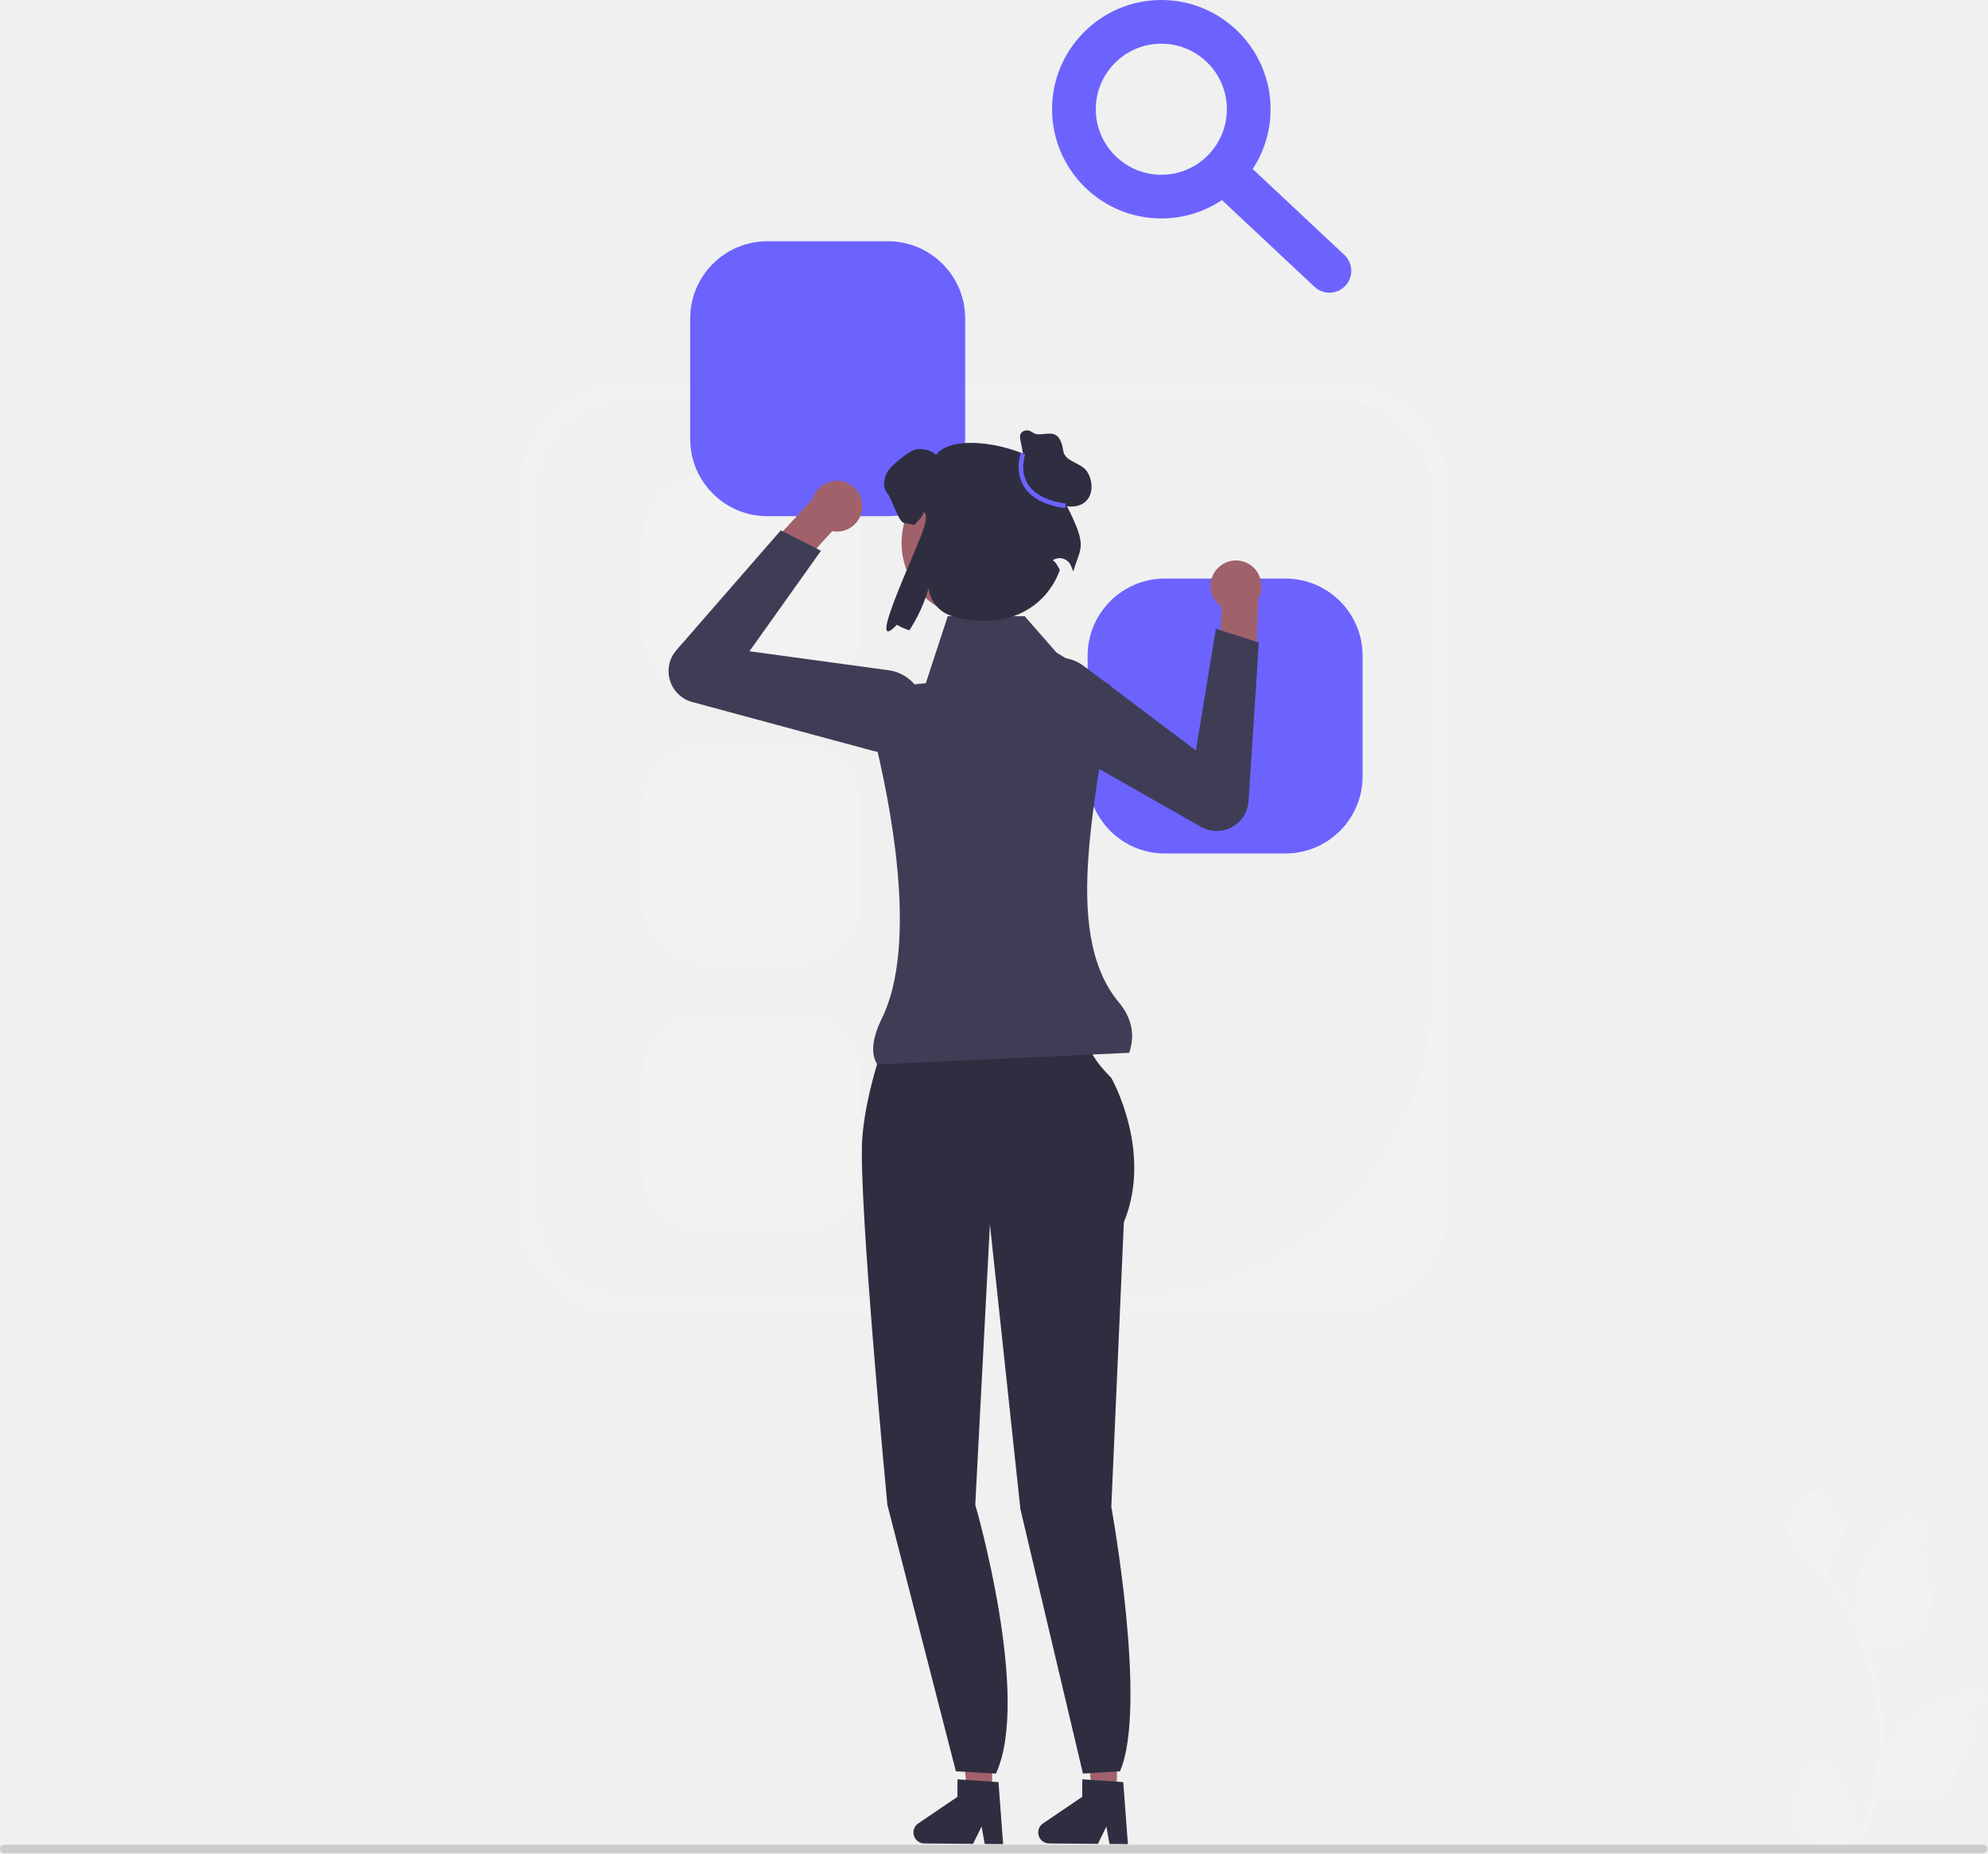
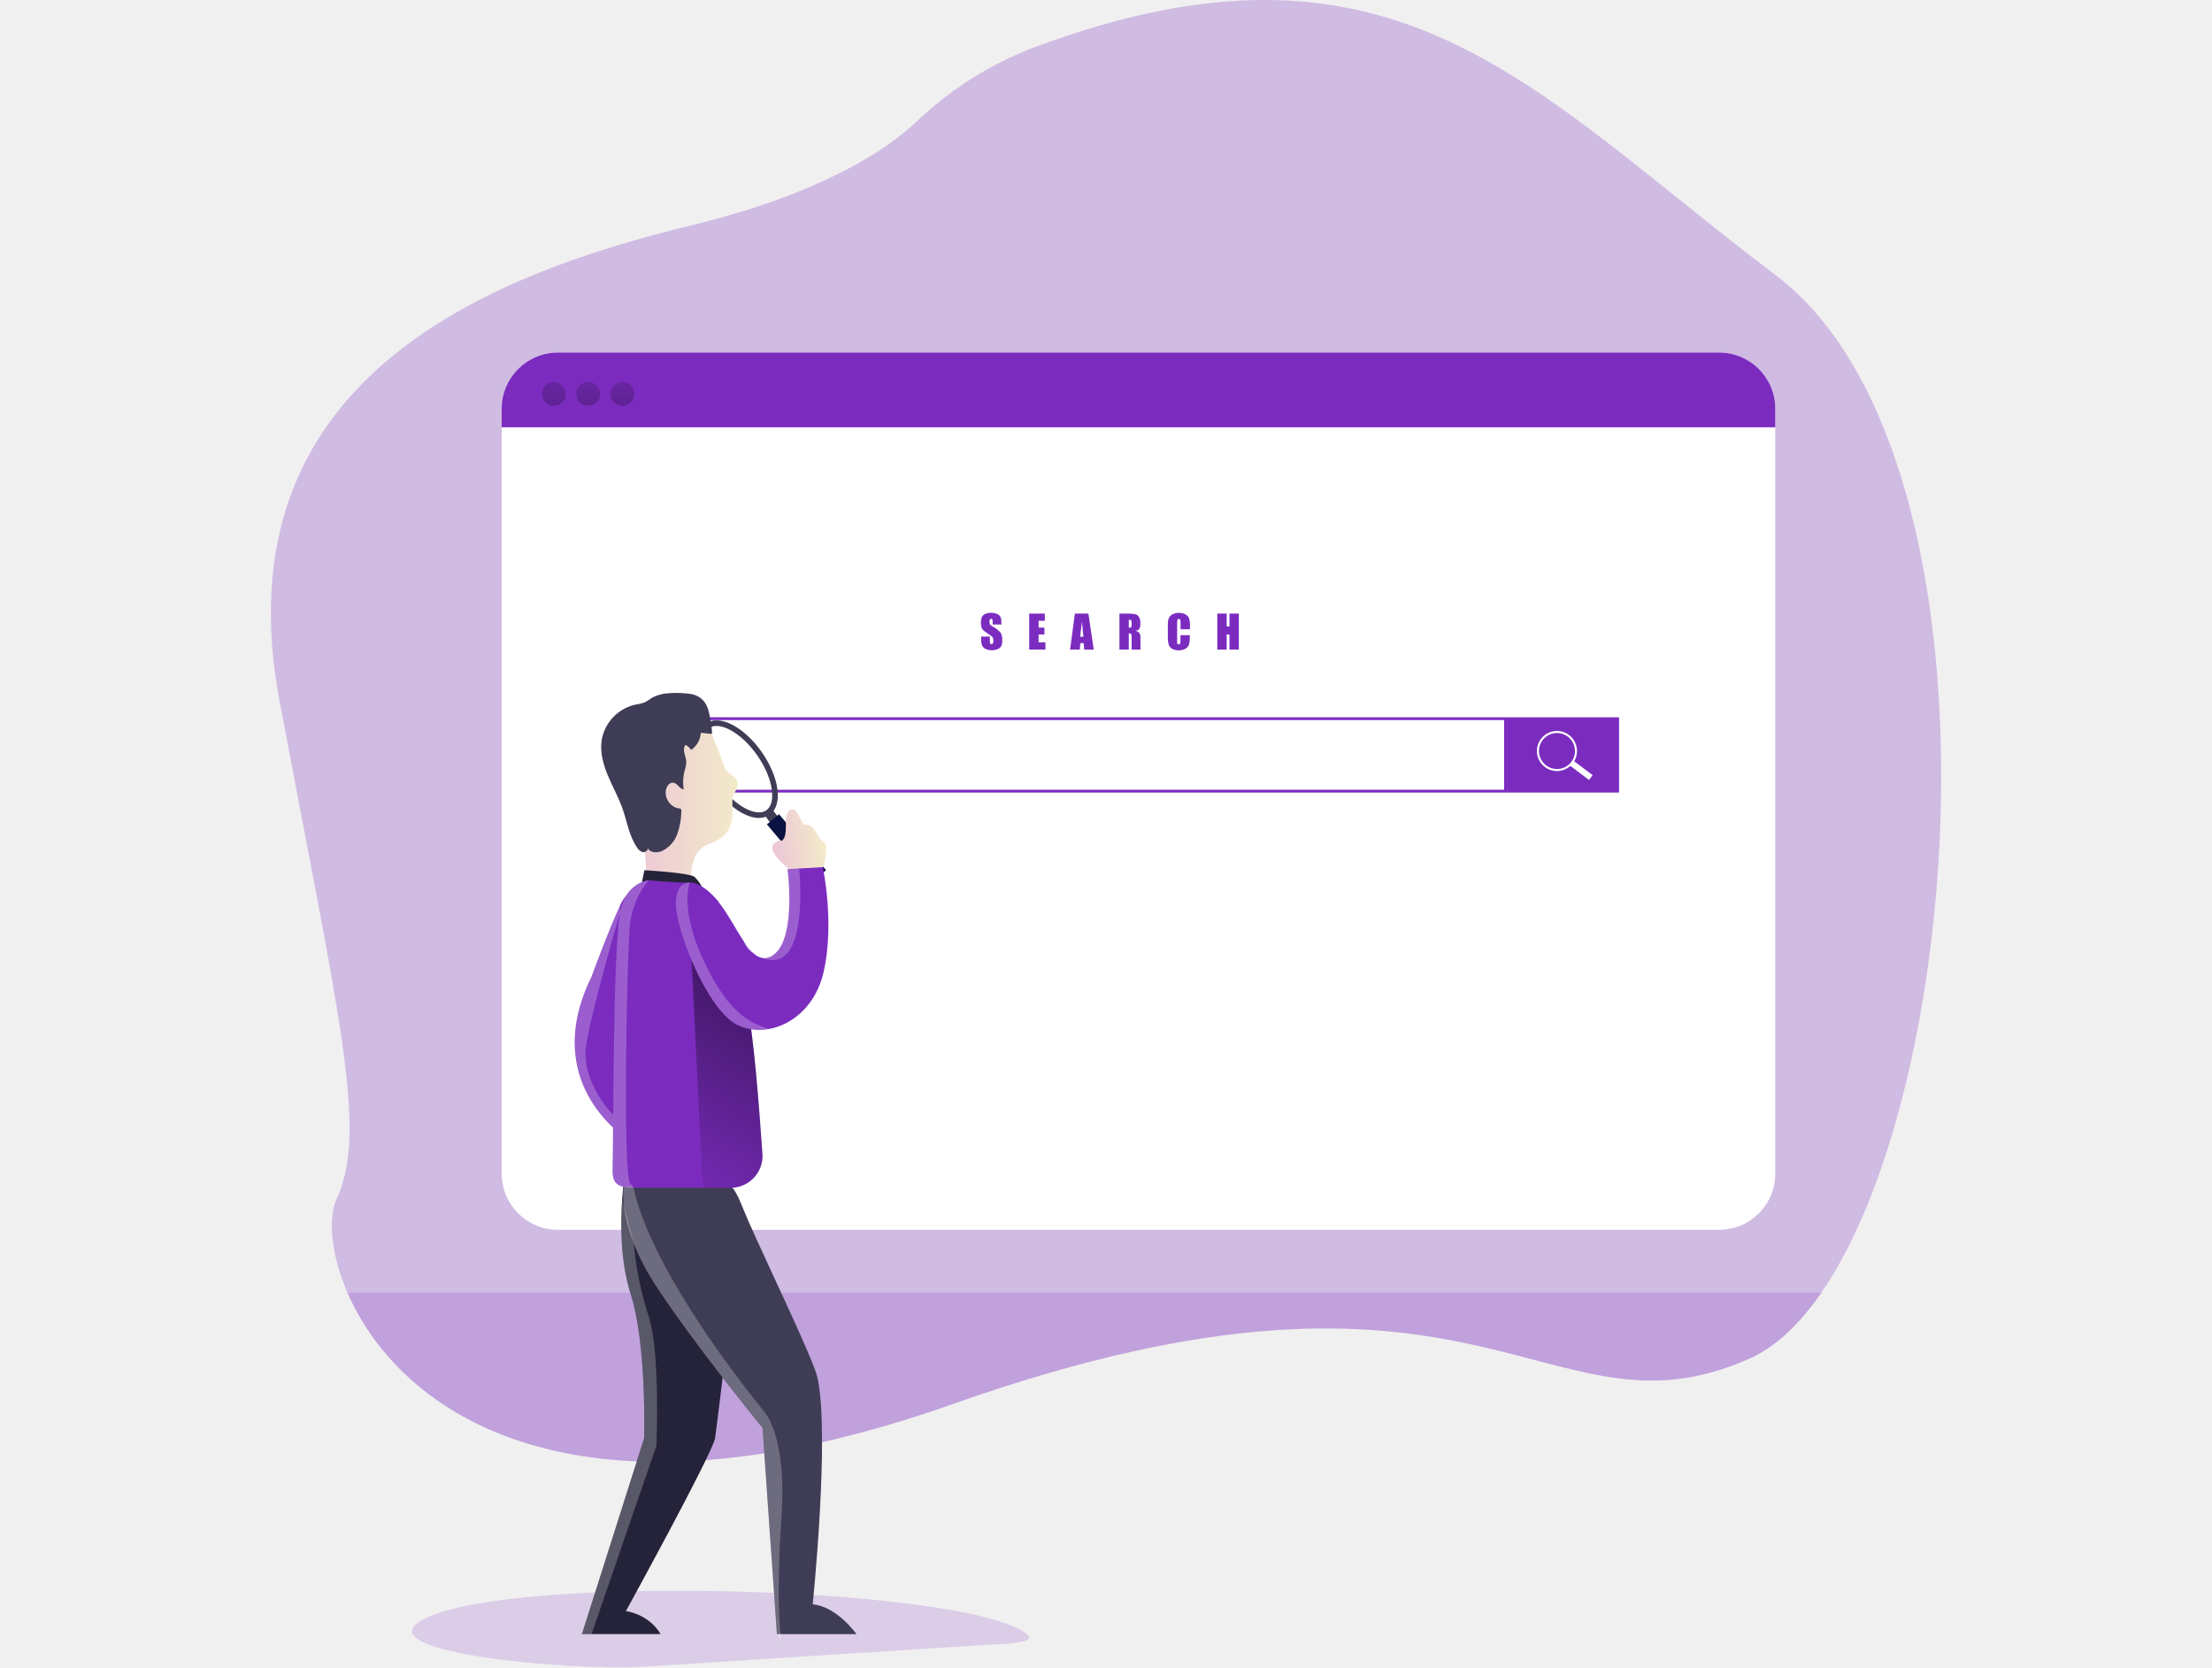
- <svg xmlns="http://www.w3.org/2000/svg" width="552.81" height="515.459" viewBox="0 0 552.81 515.459">
-   <path d="M372.633,365.415H174.325c-16.669,0-30.23-13.561-30.23-30.23V136.877c0-16.669,13.561-30.23,30.23-30.23h198.308c16.669,0,30.23,13.561,30.23,30.23v198.308c0,16.669-13.561,30.23-30.23,30.23ZM174.325,111.484c-14.024,0-25.393,11.369-25.393,25.393v198.308c0,14.024,11.369,25.393,25.393,25.393h138.91c46.829,0,84.791-37.962,84.791-84.791V136.877c0-14.024-11.369-25.393-25.393-25.393H174.325Z" fill="#f2f2f2" />
-   <path d="M195.704,132.106c-9.386,0-17.021,7.635-17.021,17.021v26.642c0,9.386,7.635,17.021,17.021,17.021h26.642c9.386,0,17.021-7.635,17.021-17.021v-26.642c0-9.386-7.635-17.021-17.021-17.021h-26.642Z" fill="#f2f2f2" />
-   <path d="M195.704,207.106c-9.386,0-17.021,7.635-17.021,17.021v26.642c0,9.386,7.635,17.021,17.021,17.021h26.642c9.386,0,17.021-7.635,17.021-17.021v-26.642c0-9.386-7.635-17.021-17.021-17.021h-26.642Z" fill="#f2f2f2" />
-   <path d="M195.704,282.106c-9.386,0-17.021,7.635-17.021,17.021v26.642c0,9.386,7.635,17.021,17.021,17.021h26.642c9.386,0,17.021-7.635,17.021-17.021v-26.642c0-9.386-7.635-17.021-17.021-17.021h-26.642Z" fill="#f2f2f2" />
-   <g>
-     <path d="M213.371,67.106c-11.826,0-21.447,9.621-21.447,21.447v33.569c0,11.826,9.621,21.447,21.447,21.447h33.569c11.826,0,21.447-9.621,21.447-21.447v-33.569c0-11.826-9.621-21.447-21.447-21.447h-33.569Z" fill="#6c63ff" />
-     <path d="M323.89,160.919c-11.826,0-21.447,9.621-21.447,21.447v33.569c0,11.826,9.621,21.447,21.447,21.447h33.569c11.826,0,21.447-9.621,21.447-21.447v-33.569c0-11.826-9.621-21.447-21.447-21.447h-33.569Z" fill="#6c63ff" />
-     <g>
-       <polygon points="275.842 498.808 269.023 498.75 266.004 471.833 276.069 471.917 275.842 498.808" fill="#a0616a" />
-       <path d="M253.998,509.652c-.015,1.679,1.338,3.06,3.023,3.076l13.559,.113,2.374-4.811,.872,4.836,5.116,.046-1.292-17.248-1.78-.118-7.26-.5-2.342-.157-.041,4.88-10.892,7.388c-.829,.563-1.328,1.495-1.336,2.496Z" fill="#2f2e41" />
-     </g>
-     <g>
-       <polygon points="310.54 498.808 303.72 498.75 300.702 471.833 310.767 471.917 310.54 498.808" fill="#a0616a" />
-       <path d="M288.696,509.652c-.015,1.679,1.338,3.06,3.023,3.076l13.559,.113,2.374-4.811,.872,4.836,5.116,.046-1.292-17.248-1.78-.118-7.26-.5-2.342-.157-.041,4.88-10.892,7.388c-.829,.563-1.328,1.495-1.336,2.496Z" fill="#2f2e41" />
-     </g>
-     <path d="M249.081,281.178l27.643,.873,26.189,5.82s-2.619,3.201,6.111,11.93c0,0,11.639,20.369,3.492,40.156l-3.492,79.148s10.181,55.794,2.402,73.551l-10.281,.643-17.396-73.55-8.479-79.209-4.074,77.984s15.585,53.527,5.744,74.776l-11.135-.643-19.052-74.133s-8.148-85.549-6.984-101.844c1.164-16.295,9.311-35.5,9.311-35.5Z" fill="#2f2e41" />
-     <g>
-       <path d="M341.914,156.113c-3.779,.978-6.049,4.835-5.071,8.614,.448,1.732,1.505,3.14,2.877,4.071l-0,.01-.536,12.985,9.937,4.598,.793-19.981-.069,.002c.862-1.535,1.159-3.389,.683-5.228-.978-3.779-4.835-6.049-8.614-5.071Z" fill="#a0616a" />
-       <path d="M286.378,202.455c-2.087-2.069-3.298-4.874-3.344-7.925-.061-4.092,1.99-7.807,5.486-9.935,4.026-2.452,9.06-2.204,12.825,.631l31.203,23.494,5.56-33.844,11.937,3.843-2.848,44.07c-.199,3.083-1.942,5.798-4.661,7.264-2.719,1.466-5.945,1.429-8.63-.098l-45.093-25.655c-.906-.515-1.722-1.137-2.435-1.844Z" fill="#3f3d56" />
-     </g>
-     <g>
-       <path d="M238.799,137.182c1.995,3.355,.892,7.693-2.464,9.687-1.538,.914-3.28,1.171-4.91,.865l-.007,.007-8.761,9.599-10.294-3.73,13.505-14.748,.048,.05c.469-1.697,1.563-3.223,3.196-4.194,3.355-1.995,7.693-.892,9.687,2.464Z" fill="#a0616a" />
-       <path d="M242.584,208.787l-50.085-13.529c-2.982-.806-5.299-3.051-6.198-6.006-.899-2.955-.224-6.111,1.805-8.44l29.005-33.301,11.182,5.675-19.88,27.949,38.699,5.285c4.67,.638,8.419,4.006,9.552,8.581,.984,3.973-.175,8.054-3.099,10.918-2.18,2.134-5.015,3.274-7.954,3.274-1.004,0-2.021-.133-3.027-.405Z" fill="#3f3d56" />
-     </g>
-     <path d="M313.989,292.822l-70.038,3.213c-1.924-2.921-1.403-7.313,1.291-12.814,10.171-20.767,2.447-60.055-2.75-80.512-1.458-5.74,2.456-11.446,8.349-12.035l6.604-.66,6.104-18.634h21.379l8.869,10.133,15.052,9.144c-2.74,28.221-14.414,68.071,2.217,88.055,3.637,4.371,4.669,9.097,2.923,14.111Z" fill="#3f3d56" />
-     <circle cx="271.519" cy="150.987" r="20.824" fill="#a0616a" />
-     <path d="M295.082,137.658c2.897-10.563-28.679-19.621-34.815-11.114-.853-1.209-4.007-1.944-5.453-1.573-1.447,.371-2.664,1.298-3.851,2.196-1.632,1.254-3.324,2.552-4.326,4.355-1.009,1.796-1.165,4.244,.193,5.802,1.076,1.239,2.966,7.823,4.584,8.15,1.128,.23,2.077,.415,2.894,.549,.727-1.061,2.581-2.394,2.448-3.677,1.098,.727,.697,2.006,.476,3.314-.737,4.354-17.346,38.055-7.833,28.124,.942,.556,2.107,1.076,3.45,1.551,2.278-3.435,4.147-7.486,5.379-11.723l.009,.078c.424,3.682,3.115,6.703,6.674,7.734,14.279,4.137,25.83-1.933,29.803-12.88-1.455-2.953-2.088-2.632-1.958-2.72,1.816-1.224,4.311-.423,5.092,1.622,.23,.603,.439,1.118,.62,1.506,2.07-7.405,4.532-6.336-3.385-21.294Z" fill="#2f2e41" />
-     <path d="M285.231,129.994l-1.459-7.457c-.123-.627-.239-1.307,.044-1.88,.363-.736,1.297-1.041,2.109-.924,.812,.117,1.42,.859,2.228,1.002,2.81,.497,6.524-2.279,7.531,4.742,.42,2.927,5.091,3.237,6.651,5.749,1.56,2.512,1.751,6.139-.377,8.191-1.7,1.639-4.431,1.828-6.639,.991-2.208-.837-3.981-2.529-5.529-4.312s-2.95-3.714-4.736-5.259" fill="#2f2e41" />
-     <path d="M296.195,141.336c-5.698-.796-9.582-2.868-11.544-6.159-2.568-4.307-.848-9.05-.773-9.25l1.204,.448c-.016,.044-1.576,4.385,.68,8.156,1.755,2.933,5.325,4.795,10.611,5.533l-.178,1.273Z" fill="#6c63ff" />
-   </g>
-   <path d="M322.934,60.762c-16.751,0-30.381-13.63-30.381-30.381S306.183,0,322.934,0s30.381,13.63,30.381,30.381-13.63,30.381-30.381,30.381Zm0-48.61c-10.052,0-18.229,8.177-18.229,18.229s8.177,18.229,18.229,18.229,18.229-8.177,18.229-18.229-8.177-18.229-18.229-18.229Z" fill="#6c63ff" />
-   <path d="M369.677,81.409c-1.489,0-2.982-.543-4.154-1.644l-28.515-26.723c-2.451-2.293-2.575-6.139-.279-8.586,2.29-2.457,6.136-2.578,8.586-.279l28.515,26.723c2.451,2.293,2.575,6.139,.279,8.586-1.196,1.279-2.813,1.923-4.433,1.923Z" fill="#6c63ff" />
-   <g>
-     <path d="M498.551,498.126c2.066,.129,3.208-2.437,1.645-3.933l-.155-.618c.02-.05,.041-.099,.062-.148,2.089-4.982,9.17-4.947,11.241,.042,1.839,4.428,4.179,8.864,4.756,13.546,.258,2.067,.142,4.172-.316,6.2,4.308-9.411,6.575-19.687,6.575-30.021,0-2.597-.142-5.193-.433-7.783-.239-2.119-.568-4.224-.995-6.31-2.306-11.277-7.299-22.018-14.5-30.99-3.462-1.892-6.349-4.851-8.093-8.397-.626-1.279-1.117-2.655-1.35-4.056,.394,.052,1.486-5.949,1.188-6.317,.549-.833,1.532-1.247,2.131-2.06,2.982-4.043,7.091-3.337,9.236,2.157,4.582,2.313,4.627,6.148,1.815,9.837-1.789,2.347-2.035,5.522-3.604,8.035,.162,.207,.329,.407,.491,.614,2.961,3.798,5.522,7.88,7.681,12.169-.61-4.766,.291-10.508,1.826-14.21,1.748-4.217,5.025-7.769,7.91-11.415,3.466-4.379,10.573-2.468,11.184,3.083,.006,.054,.012,.107,.017,.161-.429,.242-.848,.499-1.259,.77-2.339,1.547-1.531,5.174,1.241,5.602l.063,.01c-.155,1.544-.42,3.074-.807,4.579,3.702,14.316-4.29,19.53-15.701,19.764-.252,.129-.497,.258-.749,.381,1.156,3.255,2.08,6.594,2.764,9.979,.614,2.99,1.04,6.013,1.279,9.049,.297,3.83,.271,7.68-.052,11.503l.019-.136c.82-4.211,3.107-8.145,6.427-10.87,4.946-4.063,11.933-5.559,17.268-8.824,2.568-1.572,5.859,.459,5.411,3.437l-.022,.143c-.794,.323-1.569,.698-2.319,1.117-.429,.242-.848,.499-1.259,.77-2.339,1.547-1.531,5.174,1.241,5.602l.063,.01c.045,.006,.084,.013,.129,.019-1.363,3.236-3.262,6.239-5.639,8.829-2.315,12.497-12.256,13.683-22.89,10.044h-.006c-1.163,5.064-2.861,10.011-5.044,14.726h-18.02c-.065-.2-.123-.407-.181-.607,1.666,.103,3.346,.006,4.986-.297-1.337-1.641-2.674-3.294-4.011-4.935-.032-.032-.058-.065-.084-.097-.678-.84-1.363-1.673-2.041-2.512l-0-.001c-.042-2.578,.267-5.147,.879-7.64l.001-0Z" fill="#f2f2f2" />
-     <path d="M0,514.269c0,.66,.53,1.19,1.19,1.19H551.48c.66,0,1.19-.53,1.19-1.19,0-.66-.53-1.19-1.19-1.19H1.19c-.66,0-1.19,.53-1.19,1.19Z" fill="#ccc" />
-   </g>
+ <svg xmlns="http://www.w3.org/2000/svg" xmlns:xlink="http://www.w3.org/1999/xlink" id="Layer_1" data-name="Layer 1" width="406" height="306" viewBox="0 0 597.03 595.9" class="illustration styles_illustrationTablet__1DWOa">
+   <defs>
+     <linearGradient id="linear-gradient" x1="101.66" y1="478.77" x2="99.41" y2="381.91" gradientTransform="matrix(1, 0, 0, -1, 0.01, 598)" gradientUnits="userSpaceOnUse">
+       <stop offset="0" stop-opacity="0" />
+       <stop offset="0.91" stop-opacity="0.8" />
+       <stop offset="1" />
+     </linearGradient>
+     <linearGradient id="linear-gradient-2" x1="113.9" y1="478.49" x2="111.65" y2="381.63" xlink:href="#linear-gradient" />
+     <linearGradient id="linear-gradient-3" x1="126.14" y1="478.2" x2="123.89" y2="381.35" xlink:href="#linear-gradient" />
+     <linearGradient id="linear-gradient-4" x1="231.92" y1="461.64" x2="272.9" y2="461.64" gradientTransform="translate(-106.02 -172.55)" gradientUnits="userSpaceOnUse">
+       <stop offset="0" stop-color="#ecc4d7" />
+       <stop offset="0.42" stop-color="#efd4d1" />
+       <stop offset="1" stop-color="#f2eac9" />
+     </linearGradient>
+     <linearGradient id="linear-gradient-5" x1="135.15" y1="169.68" x2="214.55" y2="308.2" xlink:href="#linear-gradient" />
+     <linearGradient id="linear-gradient-6" x1="428.12" y1="331.96" x2="447.3" y2="331.96" gradientTransform="translate(-289.11 29.28) rotate(-7.48)" xlink:href="#linear-gradient-4" />
+   </defs>
+   <path d="M55.43,578.29c-24.94,12.07,51,19.11,78.61,17.34l121.22-7.74c5.24-.33,19.15-.48,15.07-3.8C249.45,567.09,88.34,562.35,55.43,578.29Z" transform="translate(0 0)" fill="#7b2cbf" opacity="0.18" style="isolation: isolate;" />
+   <path d="M554.22,462c-7.75,11.24-16.35,19.4-25.65,23.54-73.32,32.61-94.71-51-284.86,16.27a417.88,417.88,0,0,1-45.07,13.28C90.74,539.94,42.51,496.93,27.38,462c-6.15-14.18-6.85-27-3.87-33.49,11.26-24.4,1-64.18-20.43-178.18S76.4,98.5,150.08,80.59c47.22-11.47,70.22-27.23,80.65-37.07a125.59,125.59,0,0,1,42.11-26.58c106-39.55,157.48-4,220.66,46.42,13.95,11.09,28.48,23,44.23,34.86C620.44,160.63,607.63,384.52,554.22,462Z" transform="translate(0 0)" fill="#7b2cbf" opacity="0.27" style="isolation: isolate;" />
+   <path d="M554.22,462c-7.75,11.24-16.35,19.4-25.65,23.54-73.32,32.61-94.71-51-284.86,16.27C103.82,551.24,44.48,501.45,27.38,462Z" transform="translate(0 0)" fill="#7b2cbf" opacity="0.18" style="isolation: isolate;" />
+   <path d="M537.74,146.08V419.45a20.08,20.08,0,0,1-20.08,20.08h-415a20.08,20.08,0,0,1-20.14-20V146.08A20.09,20.09,0,0,1,102.6,126H517.65a20.08,20.08,0,0,1,20.09,20.07h0Z" transform="translate(0 0)" fill="#fff" />
+   <path d="M158.78,514c-.83,5.35-31.86,61.78-31.86,61.78,9.07,1.64,12.37,8.24,12.37,8.24h-28.1l22.23-70s1-33.46-4.83-51.59c-3.84-12.09-3.61-26.1-3-34.1.29-4,.66-6.48.66-6.48l41.47,18.74S159.61,508.67,158.78,514Z" transform="translate(0 0)" fill="#25233a" />
+   <path d="M209.35,584.05H180.88v-.15l-5.14-73.58S151.68,481,137.68,459.61s-11.6-35.52-11.6-35.52h38.3c1.94.78,4.56,8.38,6.25,12.19,7.13,16.16,23.31,49.59,24.73,56,4.55,20.25-1.67,81.11-1.67,81.11C202.35,574.16,209.35,584.05,209.35,584.05Z" transform="translate(0 0)" fill="#3f3d56" />
+   <path d="M441.81,283.26H137.55V256.35H441.81Zm-303.26-1H440.81V257.35H138.55Z" transform="translate(0 0)" fill="#7b2cbf" />
+   <rect x="441.8" y="256.36" width="40.1" height="26.9" fill="#7b2cbf" />
+   <circle cx="459.7" cy="268.41" r="6.8" fill="none" stroke="#fff" stroke-miterlimit="10" stroke-width="0.73" />
+   <rect x="467.19" y="270.8" width="2.15" height="8.86" transform="translate(-32.95 484.53) rotate(-53.11)" fill="#fff" />
+   <path d="M537.74,146.08v6.62H82.51v-6.62A20.09,20.09,0,0,1,102.6,126H517.65a20.08,20.08,0,0,1,20.09,20.07h0Z" transform="translate(0 0)" fill="#7b2cbf" />
+   <path d="M105.43,140.78a4.26,4.26,0,1,1-4.26-4.26h0a4.25,4.25,0,0,1,4.26,4.24h0Z" transform="translate(0 0)" fill="url(#linear-gradient)" />
+   <path d="M117.68,140.78a4.26,4.26,0,1,1-4.26-4.26h0a4.25,4.25,0,0,1,4.26,4.24h0Z" transform="translate(0 0)" fill="url(#linear-gradient-2)" />
+   <path d="M129.92,140.78a4.26,4.26,0,1,1-4.26-4.26h0a4.25,4.25,0,0,1,4.26,4.24h0Z" transform="translate(0 0)" fill="url(#linear-gradient-3)" />
+   <path d="M135.19,389.16l-9.32,16.69a31.26,31.26,0,0,1-3.52-2.87c-7.25-6.67-22-24.92-7.76-53.79,0,0,6.55-17.85,10.23-25.49a11.46,11.46,0,0,1,2-3.34C129,318.85,135.19,389.16,135.19,389.16Z" transform="translate(0 0)" fill="#7b2cbf" />
+   <ellipse cx="166.88" cy="274.9" rx="9.54" ry="18.9" transform="translate(-127.11 144.56) rotate(-34.83)" fill="none" stroke="#3f3d56" stroke-miterlimit="10" stroke-width="2" />
+   <polygon points="176.5 291.32 182.24 299.26 185.26 297 179.45 289.56 176.5 291.32" fill="#3f3d56" />
+   <rect x="185.06" y="289.75" width="5.65" height="26.12" transform="translate(-150.74 191.8) rotate(-40.03)" fill="#091240" />
+   <path d="M157.56,262.31s2.61,6,4.81,12.39c.58,1.65,3.83,2.7,4.3,4.31.92,3.18-1.52,4.18-1.64,6-.41,6.18,1.85,12.91-8.55,16.69-9.22,3.35-5.5,18.4-5.5,18.4s-11.81,5.22-17-1.37c0,0,1.93-19.78-6.31-36.81S141.76,246.1,157.56,262.31Z" transform="translate(0 0)" fill="url(#linear-gradient-4)" />
+   <path d="M132.52,315.89l1-4.88s16.35.9,18,2.44a14.87,14.87,0,0,1,2.75,3.88Z" transform="translate(0 0)" fill="#25233a" />
+   <path d="M164.38,424.5h-34.7c-5.4-.17-7.64-1.14-7.5-6.47.26-9.73,0-76.87,2.61-92,1.59-9.31,8.42-11.11,9.93-11.4H135s10.34.89,14.63.83c4.57-.07,10.16,6.63,10.16,6.63s3.56,13.79,6.74,25.52c1.55,5.74,3,11,3.92,13.89,1.92,6.13,4.11,34.38,5.27,50.91a11.36,11.36,0,0,1-10.58,12.07h0Z" transform="translate(0 0)" fill="#7b2cbf" />
+   <path d="M164.38,424.5h-10l-4-81.38,16.15,4.44c1.55,5.74,3,11,3.92,13.89,1.92,6.13,4.11,34.38,5.27,50.91a11.34,11.34,0,0,1-10.51,12.11h0Z" transform="translate(0 0)" fill="url(#linear-gradient-5)" />
+   <path d="M157.56,262.31l-3.87-.42a8,8,0,0,1-3.46,6.15,4.83,4.83,0,0,0-2-1.8c-1.42,1.65.24,4.1.27,6.26a11.45,11.45,0,0,1-.62,3,15.67,15.67,0,0,0-.3,6.64c-1.46-.11-2.15-2.07-3.57-2.36s-2.37,1-2.72,2.23a5.72,5.72,0,0,0,4.25,6.87h.2c.33.05.72.1.9.38a1.09,1.09,0,0,1,.1.64,25.62,25.62,0,0,1-1.46,8.18,10.85,10.85,0,0,1-5.43,6.06c-1.75.77-4.2.71-5.16-1,.15.89-.93,1.6-1.82,1.41a3.61,3.61,0,0,1-2-1.68c-2.8-4.08-3.52-9.17-5.16-13.84-1.43-4.08-3.59-7.87-5.25-11.87s-2.86-8.35-2.21-12.62a15.72,15.72,0,0,1,12.12-12.73,15.56,15.56,0,0,0,3.36-.82,32.26,32.26,0,0,0,2.72-1.75,14.89,14.89,0,0,1,6-1.5,35.4,35.4,0,0,1,6.51.13c8,.61,7.69,8.23,8.27,9.87C157.27,258.16,158,262.36,157.56,262.31Z" transform="translate(0 0)" fill="#3f3d56" />
+   <path d="M184.14,292.63a6.1,6.1,0,0,1,.55-2.22,2,2,0,0,1,1.85-1.14c1,.11,1.56,1.07,2,1.93.64,1.22,1.27,2.44,1.9,3.67,1.45-.67,3.1.49,4,1.82s1.41,2.94,2.68,3.89a4.52,4.52,0,0,1,1.06.89,2.88,2.88,0,0,1,.29,1.91l-.21,2.58c-.13,1.68-.34,3.53-1.56,4.71a7.2,7.2,0,0,1-4,1.5,11.79,11.79,0,0,1-3.84.15,10.94,10.94,0,0,1-4.7-2.59c-1.93-1.56-7.2-6.66-3.75-8.69,1.34-.79,2.07.12,3-1.44S184,294.38,184.14,292.63Z" transform="translate(0 0)" fill="url(#linear-gradient-6)" />
+   <path d="M197.61,347.32c-2.72,12-11.18,19-19.71,20.47a17.91,17.91,0,0,1-11.36-1.59c-10.8-5.58-22.33-34.92-21.75-44.2.28-4.44,2.18-6.51,4.82-6.56,2.88-.07,6.65,2.28,10.16,6.6s6.4,10.13,9.32,14.46a21.35,21.35,0,0,0,3.66,4.38,6.33,6.33,0,0,0,3,1.53,5.38,5.38,0,0,0,4.17-1.33c8-6.19,4.78-30.43,4.78-30.43l4.13-.24,8.46-.5S201.58,329.7,197.61,347.32Z" transform="translate(0 0)" fill="#7b2cbf" />
+   <path d="M261.14,223.19H258v-1a1.76,1.76,0,0,0-.12-.85.42.42,0,0,0-.4-.18.5.5,0,0,0-.46.24,1.49,1.49,0,0,0-.15.75,2.3,2.3,0,0,0,.17,1,2.66,2.66,0,0,0,1,.79,9.46,9.46,0,0,1,2.81,2.17,5.05,5.05,0,0,1,.58,2.75,4.73,4.73,0,0,1-.32,2,2.51,2.51,0,0,1-1.24,1.1,5.14,5.14,0,0,1-2.15.44,4.8,4.8,0,0,1-2.29-.51,2.55,2.55,0,0,1-1.25-1.3,6.74,6.74,0,0,1-.29-2.23v-.84H257v1.56a2,2,0,0,0,.13.93.49.49,0,0,0,.46.21.56.56,0,0,0,.5-.26,1.5,1.5,0,0,0,.16-.78,2.42,2.42,0,0,0-.31-1.49,9.93,9.93,0,0,0-1.56-1.17,13.9,13.9,0,0,1-1.65-1.2,2.74,2.74,0,0,1-.68-1,6.11,6.11,0,0,1,.11-3.85,2.59,2.59,0,0,1,1.22-1.07,5,5,0,0,1,2-.38,5.29,5.29,0,0,1,2.22.42,2.35,2.35,0,0,1,1.22,1.06,5.71,5.71,0,0,1,.3,2.17Z" transform="translate(0 0)" fill="#7b2cbf" />
+   <path d="M271.07,219.3h5.58v2.57h-2.23v2.44h2.09v2.45h-2.09v2.83h2.45v2.58h-5.8Z" transform="translate(0 0)" fill="#7b2cbf" />
+   <path d="M292.23,219.3l1.91,12.87h-3.42l-.18-2.32h-1.2l-.2,2.32h-3.46l1.71-12.87Zm-1.78,8.27q-.26-2.19-.51-5.4-.51,3.69-.64,5.4Z" transform="translate(0 0)" fill="#7b2cbf" />
+   <path d="M303.32,219.3h2.37a19,19,0,0,1,3.2.18,2.19,2.19,0,0,1,1.37.93,4.28,4.28,0,0,1,.53,2.4,3.83,3.83,0,0,1-.37,2,2,2,0,0,1-1.44.64,2.54,2.54,0,0,1,1.34.66,2.05,2.05,0,0,1,.43.76,13.42,13.42,0,0,1,.08,1.9v3.4h-3.15v-4.28a2.94,2.94,0,0,0-.16-1.28c-.11-.16-.4-.25-.86-.25v5.81h-3.34Zm3.34,2.2v2.86a1.55,1.55,0,0,0,.79-.15c.16-.11.23-.44.23-1v-.76a1,1,0,0,0-.22-.8A1.23,1.23,0,0,0,306.66,221.5Z" transform="translate(0 0)" fill="#7b2cbf" />
+   <path d="M328.51,224.9h-3.35v-2.24a3.77,3.77,0,0,0-.11-1.21.46.46,0,0,0-.47-.24.51.51,0,0,0-.53.29,4.92,4.92,0,0,0-.11,1.27v6A4.6,4.6,0,0,0,324,230a.49.49,0,0,0,.5.29.47.47,0,0,0,.5-.29,4.39,4.39,0,0,0,.12-1.35V227h3.35v.5a9.63,9.63,0,0,1-.29,2.83A2.84,2.84,0,0,1,327,231.8a4.29,4.29,0,0,1-2.39.63,4.85,4.85,0,0,1-2.42-.54,2.51,2.51,0,0,1-1.26-1.47,9.65,9.65,0,0,1-.31-2.83v-3.76a18.17,18.17,0,0,1,.09-2.09,3,3,0,0,1,.57-1.34,3.15,3.15,0,0,1,1.31-1,5.37,5.37,0,0,1,4.37.2,2.73,2.73,0,0,1,1.26,1.42,8.51,8.51,0,0,1,.31,2.66Z" transform="translate(0 0)" fill="#7b2cbf" />
+   <path d="M346,219.3v12.87h-3.35v-5.41h-1v5.41h-3.35V219.3h3.35v4.6h1v-4.6Z" transform="translate(0 0)" fill="#7b2cbf" />
+   <path d="M128.45,422.92a12.44,12.44,0,0,1,1.26,1.54c-5.4-.16-7.64-1.13-7.5-6.46.26-9.73,0-76.87,2.61-92,1.59-9.31,8.42-11.11,9.93-11.4H135a30.81,30.81,0,0,0-6.53,14.9C127.29,338.28,125.67,420,128.45,422.92Z" transform="translate(0 0)" fill="#fff" opacity="0.24" style="isolation: isolate;" />
+   <path d="M177.9,367.79a17.91,17.91,0,0,1-11.36-1.59c-10.8-5.58-22.33-34.92-21.75-44.2.28-4.44,2.18-6.51,4.82-6.56,0,1-4.33,11.84,8.71,34.88C167.12,365.88,175.59,366.53,177.9,367.79Z" transform="translate(0 0)" fill="#fff" opacity="0.24" style="isolation: isolate;" />
+   <path d="M172.75,340.88a10.07,10.07,0,0,1-3.66-4.38A21.35,21.35,0,0,0,172.75,340.88Z" transform="translate(0 0)" fill="#fff" />
+   <path d="M175.76,342.45a5.38,5.38,0,0,0,4.17-1.33c8-6.19,4.78-30.43,4.78-30.43l4.13-.24S192.9,348.79,175.76,342.45Z" transform="translate(0 0)" fill="#fff" opacity="0.24" style="isolation: isolate;" />
+   <path d="M112.7,373.45c-2.08,13.2,9.69,25.08,9.69,25.08V403c-7.25-6.67-22-24.92-7.76-53.79,0,0,6.55-17.85,10.23-25.49V326S114.79,360.28,112.7,373.45Z" transform="translate(0 0)" fill="#fff" opacity="0.24" style="isolation: isolate;" />
+   <path d="M182.19,584.05a15.44,15.44,0,0,0,.44,3.1l-1.65-3.1-.08-.15-5.14-73.58S151.7,481,137.7,459.61s-11.6-35.52-11.6-35.52h2.79a6.42,6.42,0,0,1,.85.37s2.77,25.27,46.21,79.6c0,0,8.56,7.88,6.59,37.75C180.76,568.32,181.81,579.45,182.19,584.05Z" transform="translate(0 0)" fill="#fff" opacity="0.24" style="isolation: isolate;" />
+   <path d="M137.79,516.81l-23.16,67.24h-3.44l22.23-70s1-33.46-4.83-51.59c-3.84-12.09-3.61-26.1-3-34.1l4.14,16a116.3,116.3,0,0,0,5.25,25.9C139.33,483,137.79,516.81,137.79,516.81Z" transform="translate(0 0)" fill="#fff" opacity="0.24" style="isolation: isolate;" />
</svg>
